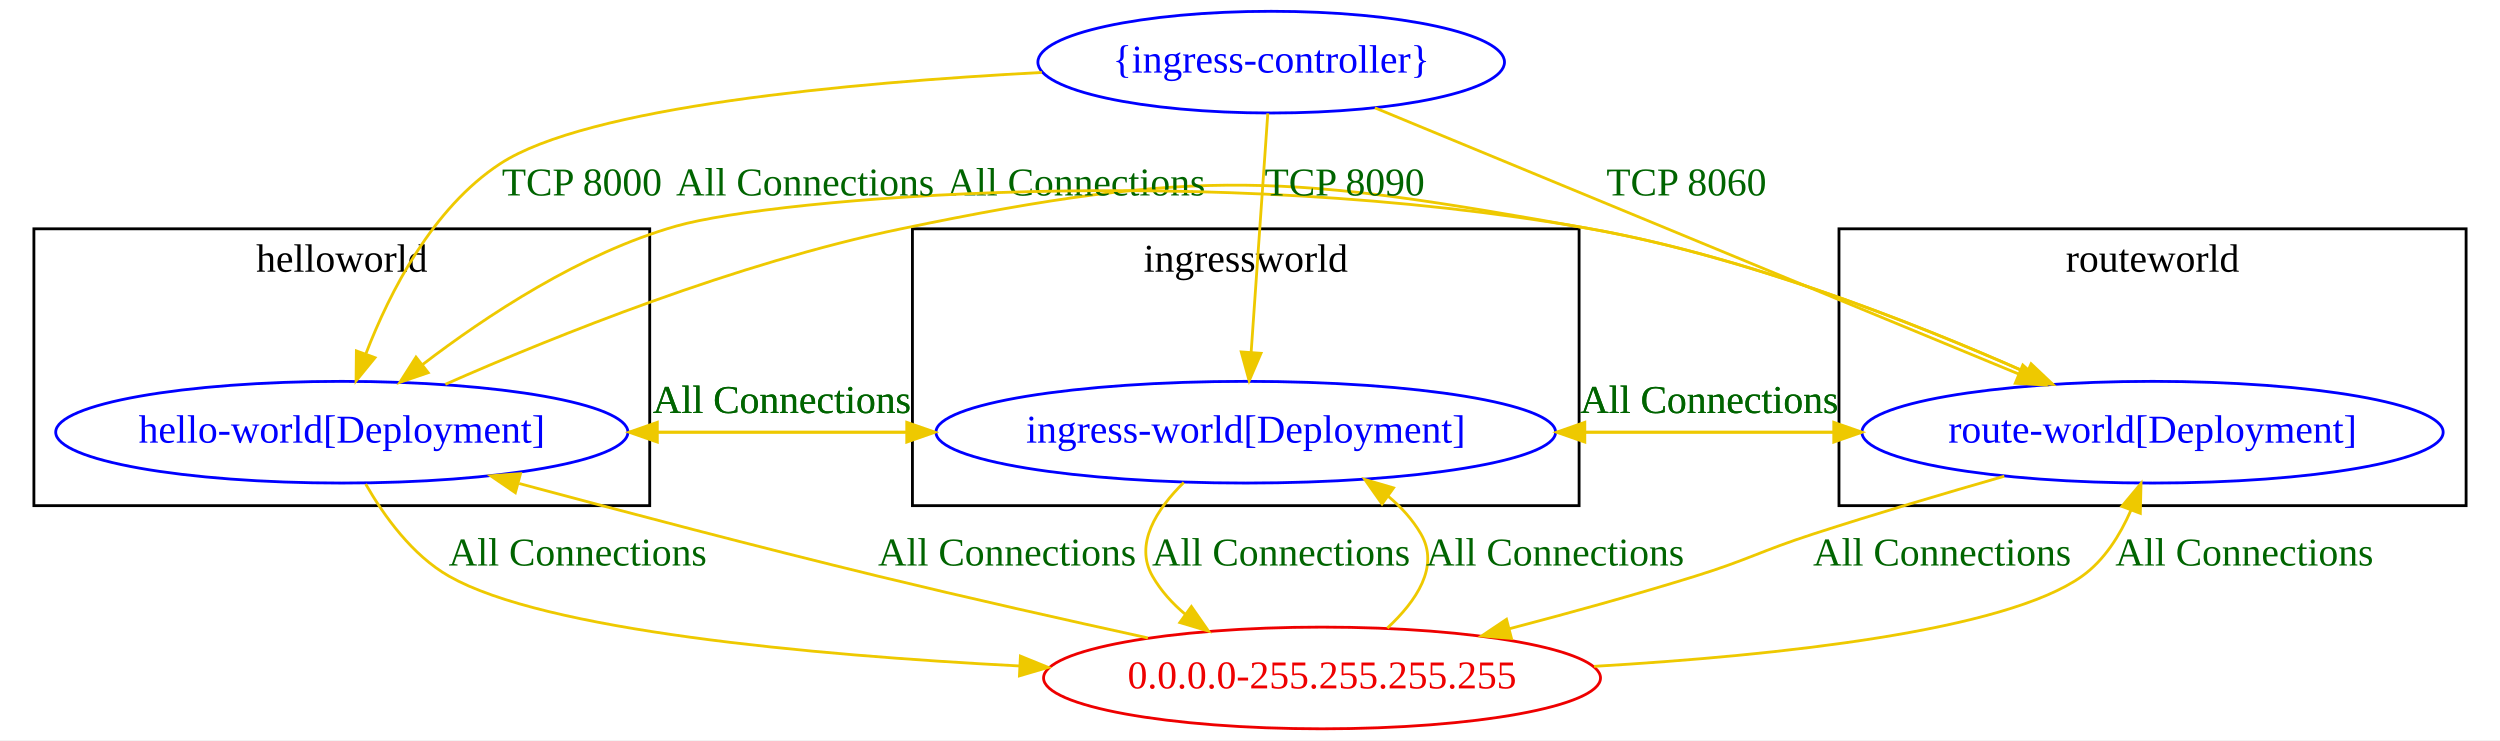
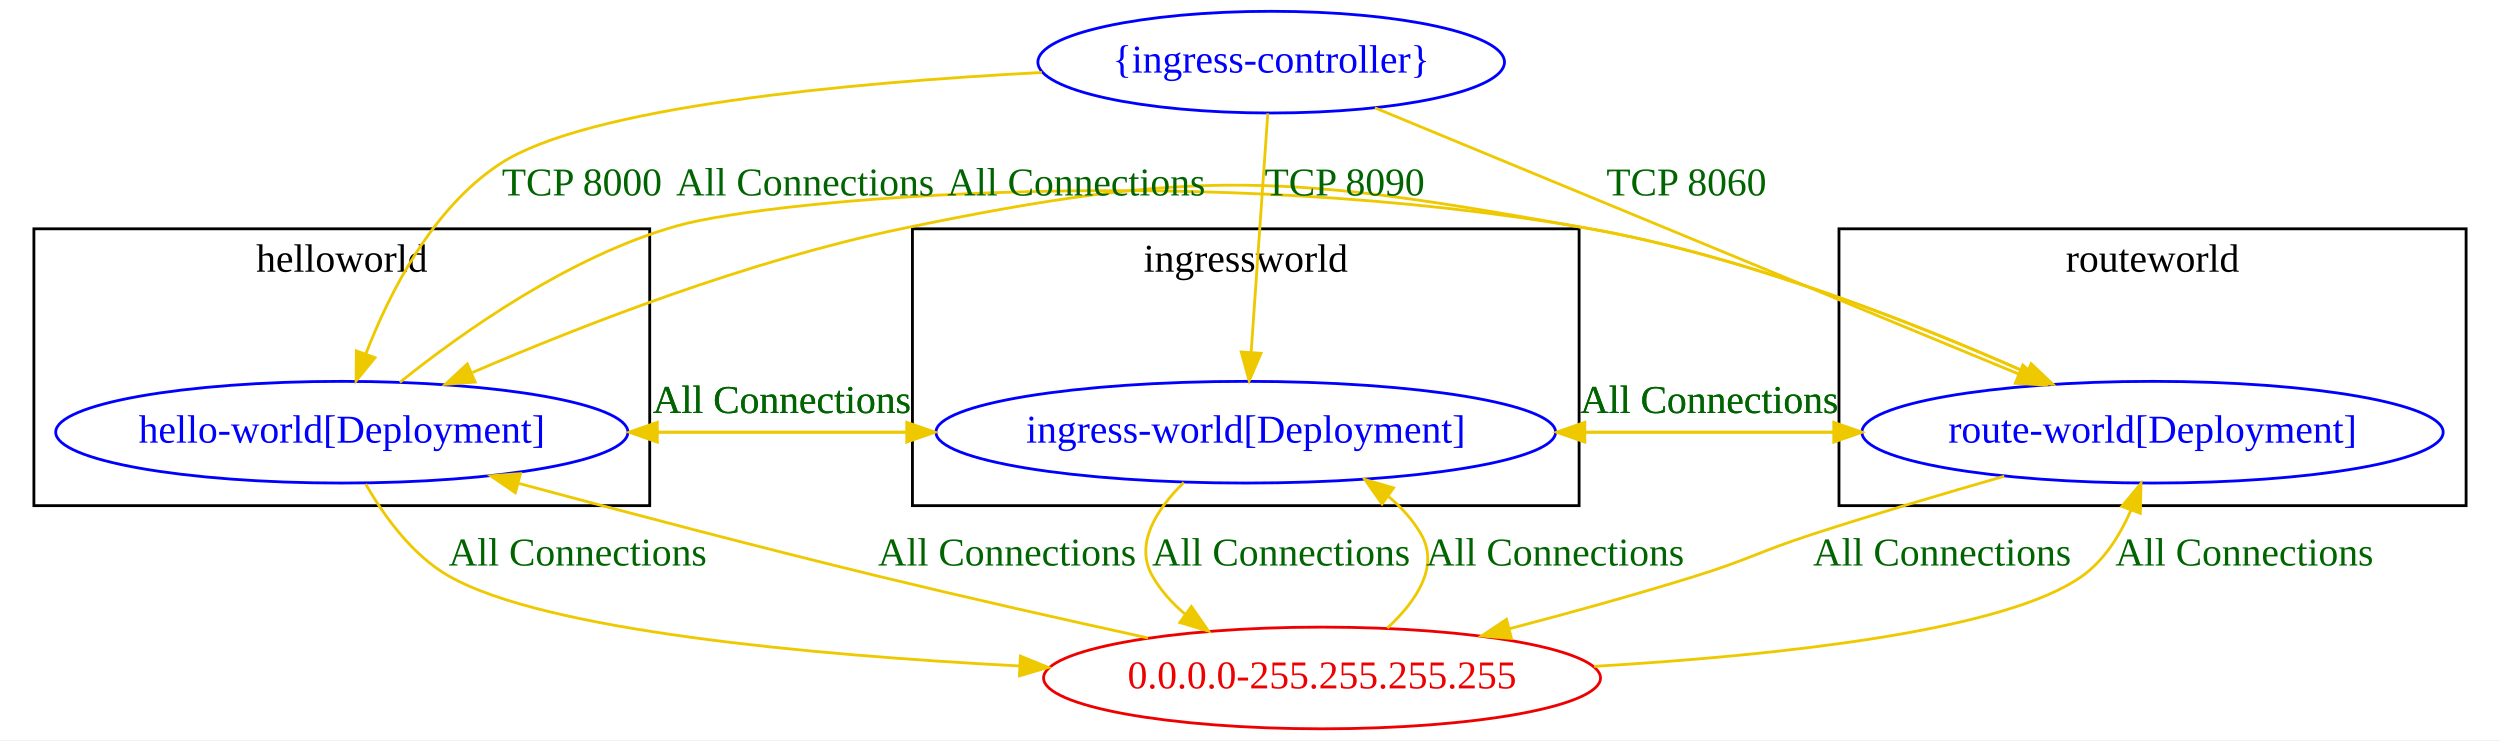
<svg xmlns="http://www.w3.org/2000/svg" width="885pt" height="262pt" viewBox="0.00 0.00 885.00 262.00">
  <g id="graph0" class="graph" transform="scale(1 1) rotate(0) translate(4 258)">
    <polygon fill="white" stroke="transparent" points="-4,4 -4,-258 881,-258 881,4 -4,4" />
+     <g id="clust3" class="cluster">
+       <polygon fill="none" stroke="black" points="647,-79 647,-177 869,-177 869,-79 647,-79" />
+       <text text-anchor="middle" x="758" y="-161.8" font-family="Times New Roman,serif" font-size="14.00">routeworld</text>
+     </g>
    <g id="clust1" class="cluster">
      <polygon fill="none" stroke="black" points="8,-79 8,-177 226,-177 226,-79 8,-79" />
      <text text-anchor="middle" x="117" y="-161.8" font-family="Times New Roman,serif" font-size="14.00">helloworld</text>
-     </g>
-     <g id="clust3" class="cluster">
-       <polygon fill="none" stroke="black" points="647,-79 647,-177 869,-177 869,-79 647,-79" />
-       <text text-anchor="middle" x="758" y="-161.8" font-family="Times New Roman,serif" font-size="14.00">routeworld</text>
    </g>
    <g id="clust2" class="cluster">
      <polygon fill="none" stroke="black" points="319,-79 319,-177 555,-177 555,-79 319,-79" />
      <text text-anchor="middle" x="437" y="-161.8" font-family="Times New Roman,serif" font-size="14.00">ingressworld</text>
    </g>
    <g id="node1" class="node">
      <ellipse fill="none" stroke="blue" cx="117" cy="-105" rx="101.28" ry="18" />
      <text text-anchor="middle" x="117" y="-101.3" font-family="Times New Roman,serif" font-size="14.00" fill="blue">hello-world[Deployment]</text>
    </g>
    <g id="node2" class="node">
      <ellipse fill="none" stroke="blue" cx="437" cy="-105" rx="109.68" ry="18" />
      <text text-anchor="middle" x="437" y="-101.3" font-family="Times New Roman,serif" font-size="14.00" fill="blue">ingress-world[Deployment]</text>
    </g>
    <g id="edge5" class="edge">
      <path fill="none" stroke="#eec900" d="M218.69,-105C249.82,-105 284.36,-105 316.61,-105" />
      <polygon fill="#eec900" stroke="#eec900" points="316.99,-108.5 326.99,-105 316.99,-101.5 316.99,-108.5" />
      <text text-anchor="middle" x="272.78" y="-111.8" font-family="Times New Roman,serif" font-size="14.00" fill="darkgreen">All Connections</text>
    </g>
    <g id="node3" class="node">
      <ellipse fill="none" stroke="blue" cx="758" cy="-105" rx="102.88" ry="18" />
      <text text-anchor="middle" x="758" y="-101.3" font-family="Times New Roman,serif" font-size="14.00" fill="blue">route-world[Deployment]</text>
    </g>
    <g id="edge6" class="edge">
-       <path fill="none" stroke="#eec900" d="M153.65,-121.96C192.71,-139.17 256.8,-164.92 315,-177 421.18,-199.04 452.25,-196.12 559,-177 613.84,-167.18 673.54,-143.73 713.1,-126.24" />
-       <polygon fill="#eec900" stroke="#eec900" points="715.01,-129.22 722.71,-121.93 712.15,-122.83 715.01,-129.22" />
-       <text text-anchor="middle" x="377" y="-188.8" font-family="Times New Roman,serif" font-size="14.00" fill="darkgreen">All Connections</text>
+       <path fill="none" stroke="#eec900" d="M137.55,-122.65C159.93,-140.61 197.61,-167.26 235.5,-178 270.49,-187.91 424.84,-200.82 559,-177 613.86,-167.26 673.55,-143.79 713.11,-126.28" />
+       <polygon fill="#eec900" stroke="#eec900" points="715.02,-129.26 722.71,-121.97 712.16,-122.87 715.02,-129.26" />
+       <text text-anchor="middle" x="281" y="-188.8" font-family="Times New Roman,serif" font-size="14.00" fill="darkgreen">All Connections</text>
    </g>
    <g id="node4" class="node">
      <ellipse fill="none" stroke="#ee0000" cx="464" cy="-18" rx="98.58" ry="18" />
      <text text-anchor="middle" x="464" y="-14.3" font-family="Times New Roman,serif" font-size="14.00" fill="#ee0000">0.0.0.0-255.255.255.255</text>
    </g>
    <g id="edge4" class="edge">
      <path fill="none" stroke="#eec900" d="M125.44,-86.66C131.9,-75.38 141.92,-61.44 155,-54 188.69,-34.85 281.76,-26.17 357.02,-22.24" />
      <polygon fill="#eec900" stroke="#eec900" points="357.23,-25.74 367.05,-21.74 356.88,-18.75 357.23,-25.74" />
      <text text-anchor="middle" x="200.5" y="-57.8" font-family="Times New Roman,serif" font-size="14.00" fill="darkgreen">All Connections</text>
    </g>
    <g id="edge8" class="edge">
      <path fill="none" stroke="#eec900" d="M326.99,-105C295.3,-105 260.71,-105 228.91,-105" />
      <polygon fill="#eec900" stroke="#eec900" points="228.69,-101.5 218.69,-105 228.69,-108.5 228.69,-101.5" />
      <text text-anchor="middle" x="272.78" y="-111.8" font-family="Times New Roman,serif" font-size="14.00" fill="darkgreen">All Connections</text>
    </g>
    <g id="edge9" class="edge">
      <path fill="none" stroke="#eec900" d="M547.02,-105C578.63,-105 613.14,-105 644.93,-105" />
      <polygon fill="#eec900" stroke="#eec900" points="645.15,-108.5 655.15,-105 645.15,-101.5 645.15,-108.5" />
      <text text-anchor="middle" x="601.07" y="-111.8" font-family="Times New Roman,serif" font-size="14.00" fill="darkgreen">All Connections</text>
    </g>
    <g id="edge7" class="edge">
      <path fill="none" stroke="#eec900" d="M415.06,-87.21C405.37,-77.65 397.47,-65.36 404,-54 406.96,-48.84 411.01,-44.37 415.62,-40.52" />
      <polygon fill="#eec900" stroke="#eec900" points="417.75,-43.29 423.8,-34.6 413.65,-37.62 417.75,-43.29" />
      <text text-anchor="middle" x="449.5" y="-57.8" font-family="Times New Roman,serif" font-size="14.00" fill="darkgreen">All Connections</text>
    </g>
    <g id="edge11" class="edge">
-       <path fill="none" stroke="#eec900" d="M722.71,-121.97C683.71,-139.72 618.51,-166.43 559,-177 424.84,-200.82 270.49,-187.91 235.5,-178 201.75,-168.44 168.17,-146.25 145.42,-128.82" />
-       <polygon fill="#eec900" stroke="#eec900" points="147.58,-126.07 137.55,-122.65 143.26,-131.58 147.58,-126.07" />
-       <text text-anchor="middle" x="281" y="-188.8" font-family="Times New Roman,serif" font-size="14.00" fill="darkgreen">All Connections</text>
+       <path fill="none" stroke="#eec900" d="M722.71,-121.93C683.7,-139.65 618.49,-166.34 559,-177 452.25,-196.12 421.18,-199.04 315,-177 261.35,-165.86 202.69,-143.11 163.25,-126.14" />
+       <polygon fill="#eec900" stroke="#eec900" points="164.22,-122.75 153.65,-121.96 161.43,-129.16 164.22,-122.75" />
+       <text text-anchor="middle" x="377" y="-188.8" font-family="Times New Roman,serif" font-size="14.00" fill="darkgreen">All Connections</text>
    </g>
    <g id="edge12" class="edge">
      <path fill="none" stroke="#eec900" d="M655.15,-105C624.02,-105 589.55,-105 557.38,-105" />
      <polygon fill="#eec900" stroke="#eec900" points="557.02,-101.5 547.02,-105 557.02,-108.5 557.02,-101.5" />
      <text text-anchor="middle" x="601.07" y="-111.8" font-family="Times New Roman,serif" font-size="14.00" fill="darkgreen">All Connections</text>
    </g>
    <g id="edge10" class="edge">
      <path fill="none" stroke="#eec900" d="M705.52,-89.42C684.45,-83.38 659.99,-76.13 638,-69 619.14,-62.89 614.93,-59.88 596,-54 574.79,-47.41 551.43,-40.96 530.34,-35.43" />
      <polygon fill="#eec900" stroke="#eec900" points="531.06,-32 520.5,-32.87 529.3,-38.77 531.06,-32" />
      <text text-anchor="middle" x="683.5" y="-57.8" font-family="Times New Roman,serif" font-size="14.00" fill="darkgreen">All Connections</text>
    </g>
    <g id="edge1" class="edge">
      <path fill="none" stroke="#eec900" d="M402.36,-32.17C373.36,-38.52 338.34,-46.39 307,-54 264.43,-64.34 216.76,-76.89 179.81,-86.83" />
      <polygon fill="#eec900" stroke="#eec900" points="178.43,-83.58 169.69,-89.56 180.26,-90.33 178.43,-83.58" />
      <text text-anchor="middle" x="352.5" y="-57.8" font-family="Times New Roman,serif" font-size="14.00" fill="darkgreen">All Connections</text>
    </g>
    <g id="edge2" class="edge">
      <path fill="none" stroke="#eec900" d="M487.12,-35.67C497.36,-45.18 505.73,-57.47 499,-69 496.01,-74.13 491.95,-78.57 487.34,-82.39" />
      <polygon fill="#eec900" stroke="#eec900" points="485.24,-79.59 479.14,-88.26 489.31,-85.28 485.24,-79.59" />
      <text text-anchor="middle" x="546.5" y="-57.8" font-family="Times New Roman,serif" font-size="14.00" fill="darkgreen">All Connections</text>
    </g>
    <g id="edge3" class="edge">
      <path fill="none" stroke="#eec900" d="M560.31,-22.11C625.97,-25.97 705.75,-34.62 733,-54 740.93,-59.64 746.48,-68.53 750.3,-77.26" />
      <polygon fill="#eec900" stroke="#eec900" points="747.12,-78.74 753.92,-86.87 753.67,-76.28 747.12,-78.74" />
      <text text-anchor="middle" x="790.5" y="-57.8" font-family="Times New Roman,serif" font-size="14.00" fill="darkgreen">All Connections</text>
    </g>
    <g id="node5" class="node">
      <ellipse fill="none" stroke="blue" cx="446" cy="-236" rx="82.59" ry="18" />
      <text text-anchor="middle" x="446" y="-232.3" font-family="Times New Roman,serif" font-size="14.00" fill="blue">{ingress-controller}</text>
    </g>
    <g id="edge13" class="edge">
      <path fill="none" stroke="#eec900" d="M364.83,-232.35C296.01,-228.72 203.72,-220.15 173,-200 149.14,-184.35 134,-154.7 125.56,-132.87" />
      <polygon fill="#eec900" stroke="#eec900" points="128.75,-131.38 122.05,-123.17 122.16,-133.77 128.75,-131.38" />
      <text text-anchor="middle" x="202" y="-188.8" font-family="Times New Roman,serif" font-size="14.00" fill="darkgreen">TCP 8000</text>
    </g>
    <g id="edge14" class="edge">
      <path fill="none" stroke="#eec900" d="M444.8,-217.87C443.3,-196.28 440.69,-158.91 438.91,-133.35" />
      <polygon fill="#eec900" stroke="#eec900" points="442.39,-132.93 438.2,-123.2 435.4,-133.42 442.39,-132.93" />
      <text text-anchor="middle" x="472" y="-188.8" font-family="Times New Roman,serif" font-size="14.00" fill="darkgreen">TCP 8090</text>
    </g>
    <g id="edge15" class="edge">
      <path fill="none" stroke="#eec900" d="M482.71,-219.82C539.4,-196.38 648.22,-151.39 710.73,-125.55" />
      <polygon fill="#eec900" stroke="#eec900" points="712.07,-128.78 719.97,-121.72 709.39,-122.31 712.07,-128.78" />
      <text text-anchor="middle" x="593" y="-188.8" font-family="Times New Roman,serif" font-size="14.00" fill="darkgreen">TCP 8060</text>
    </g>
  </g>
</svg>
